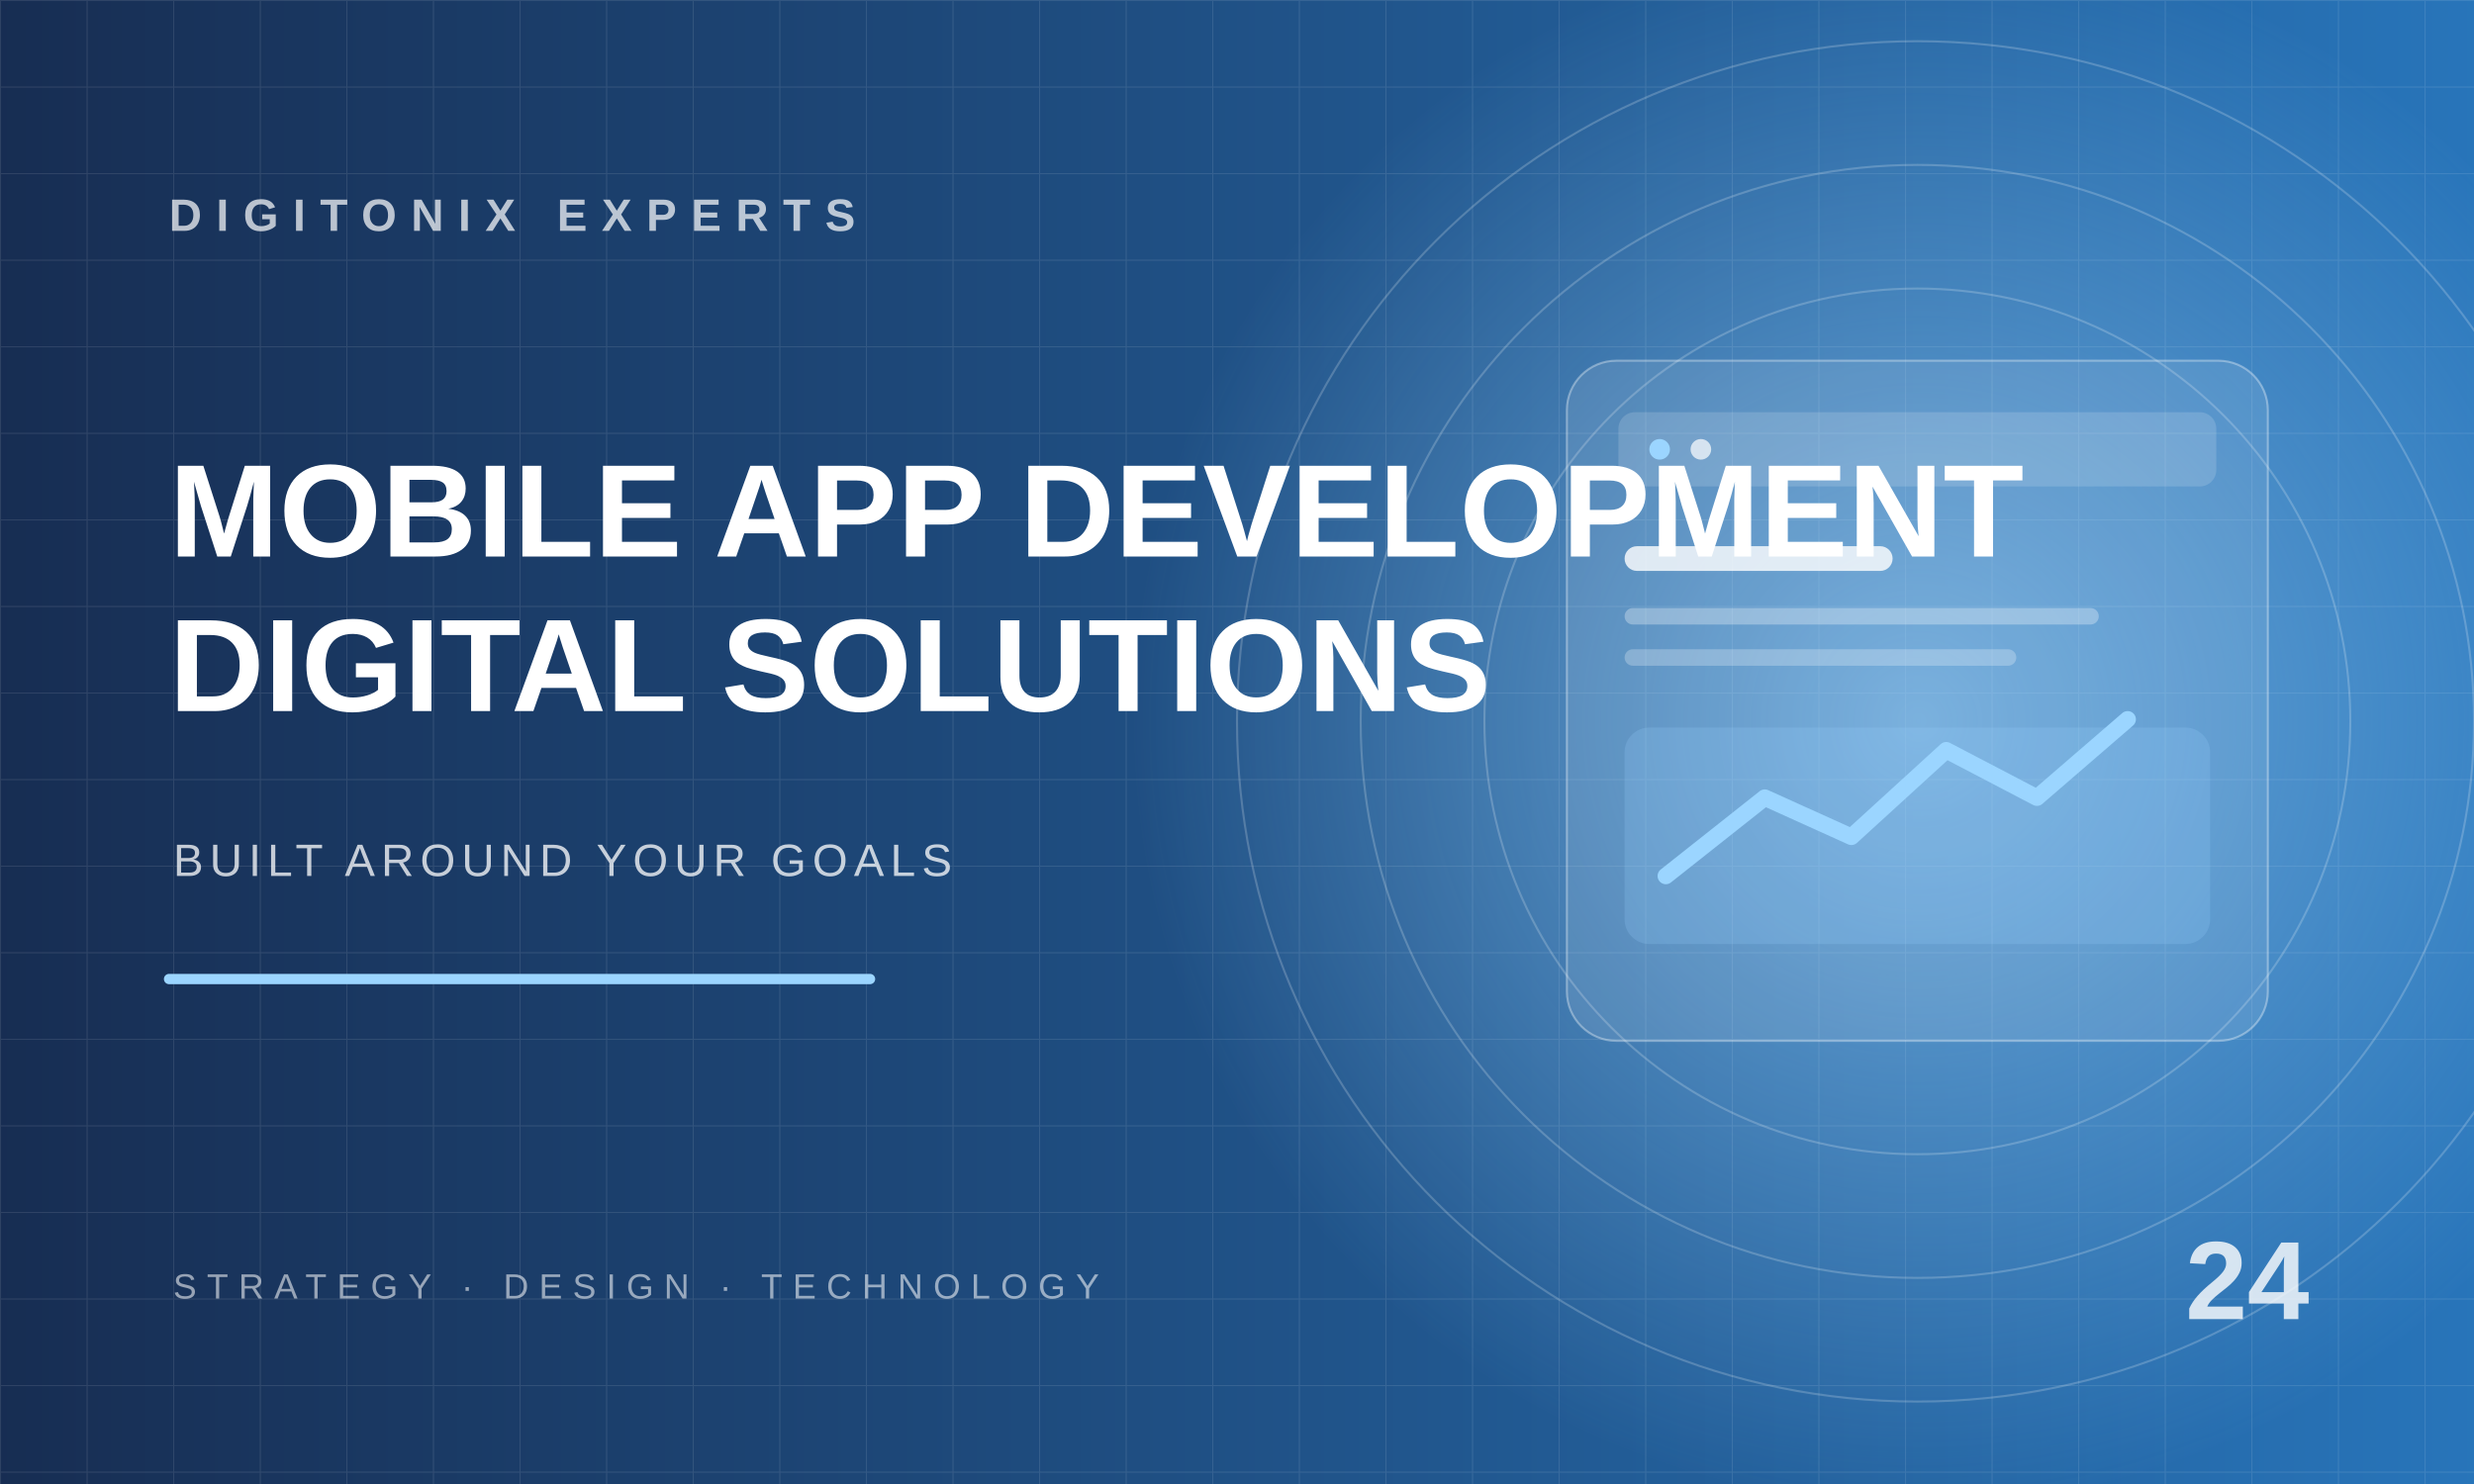
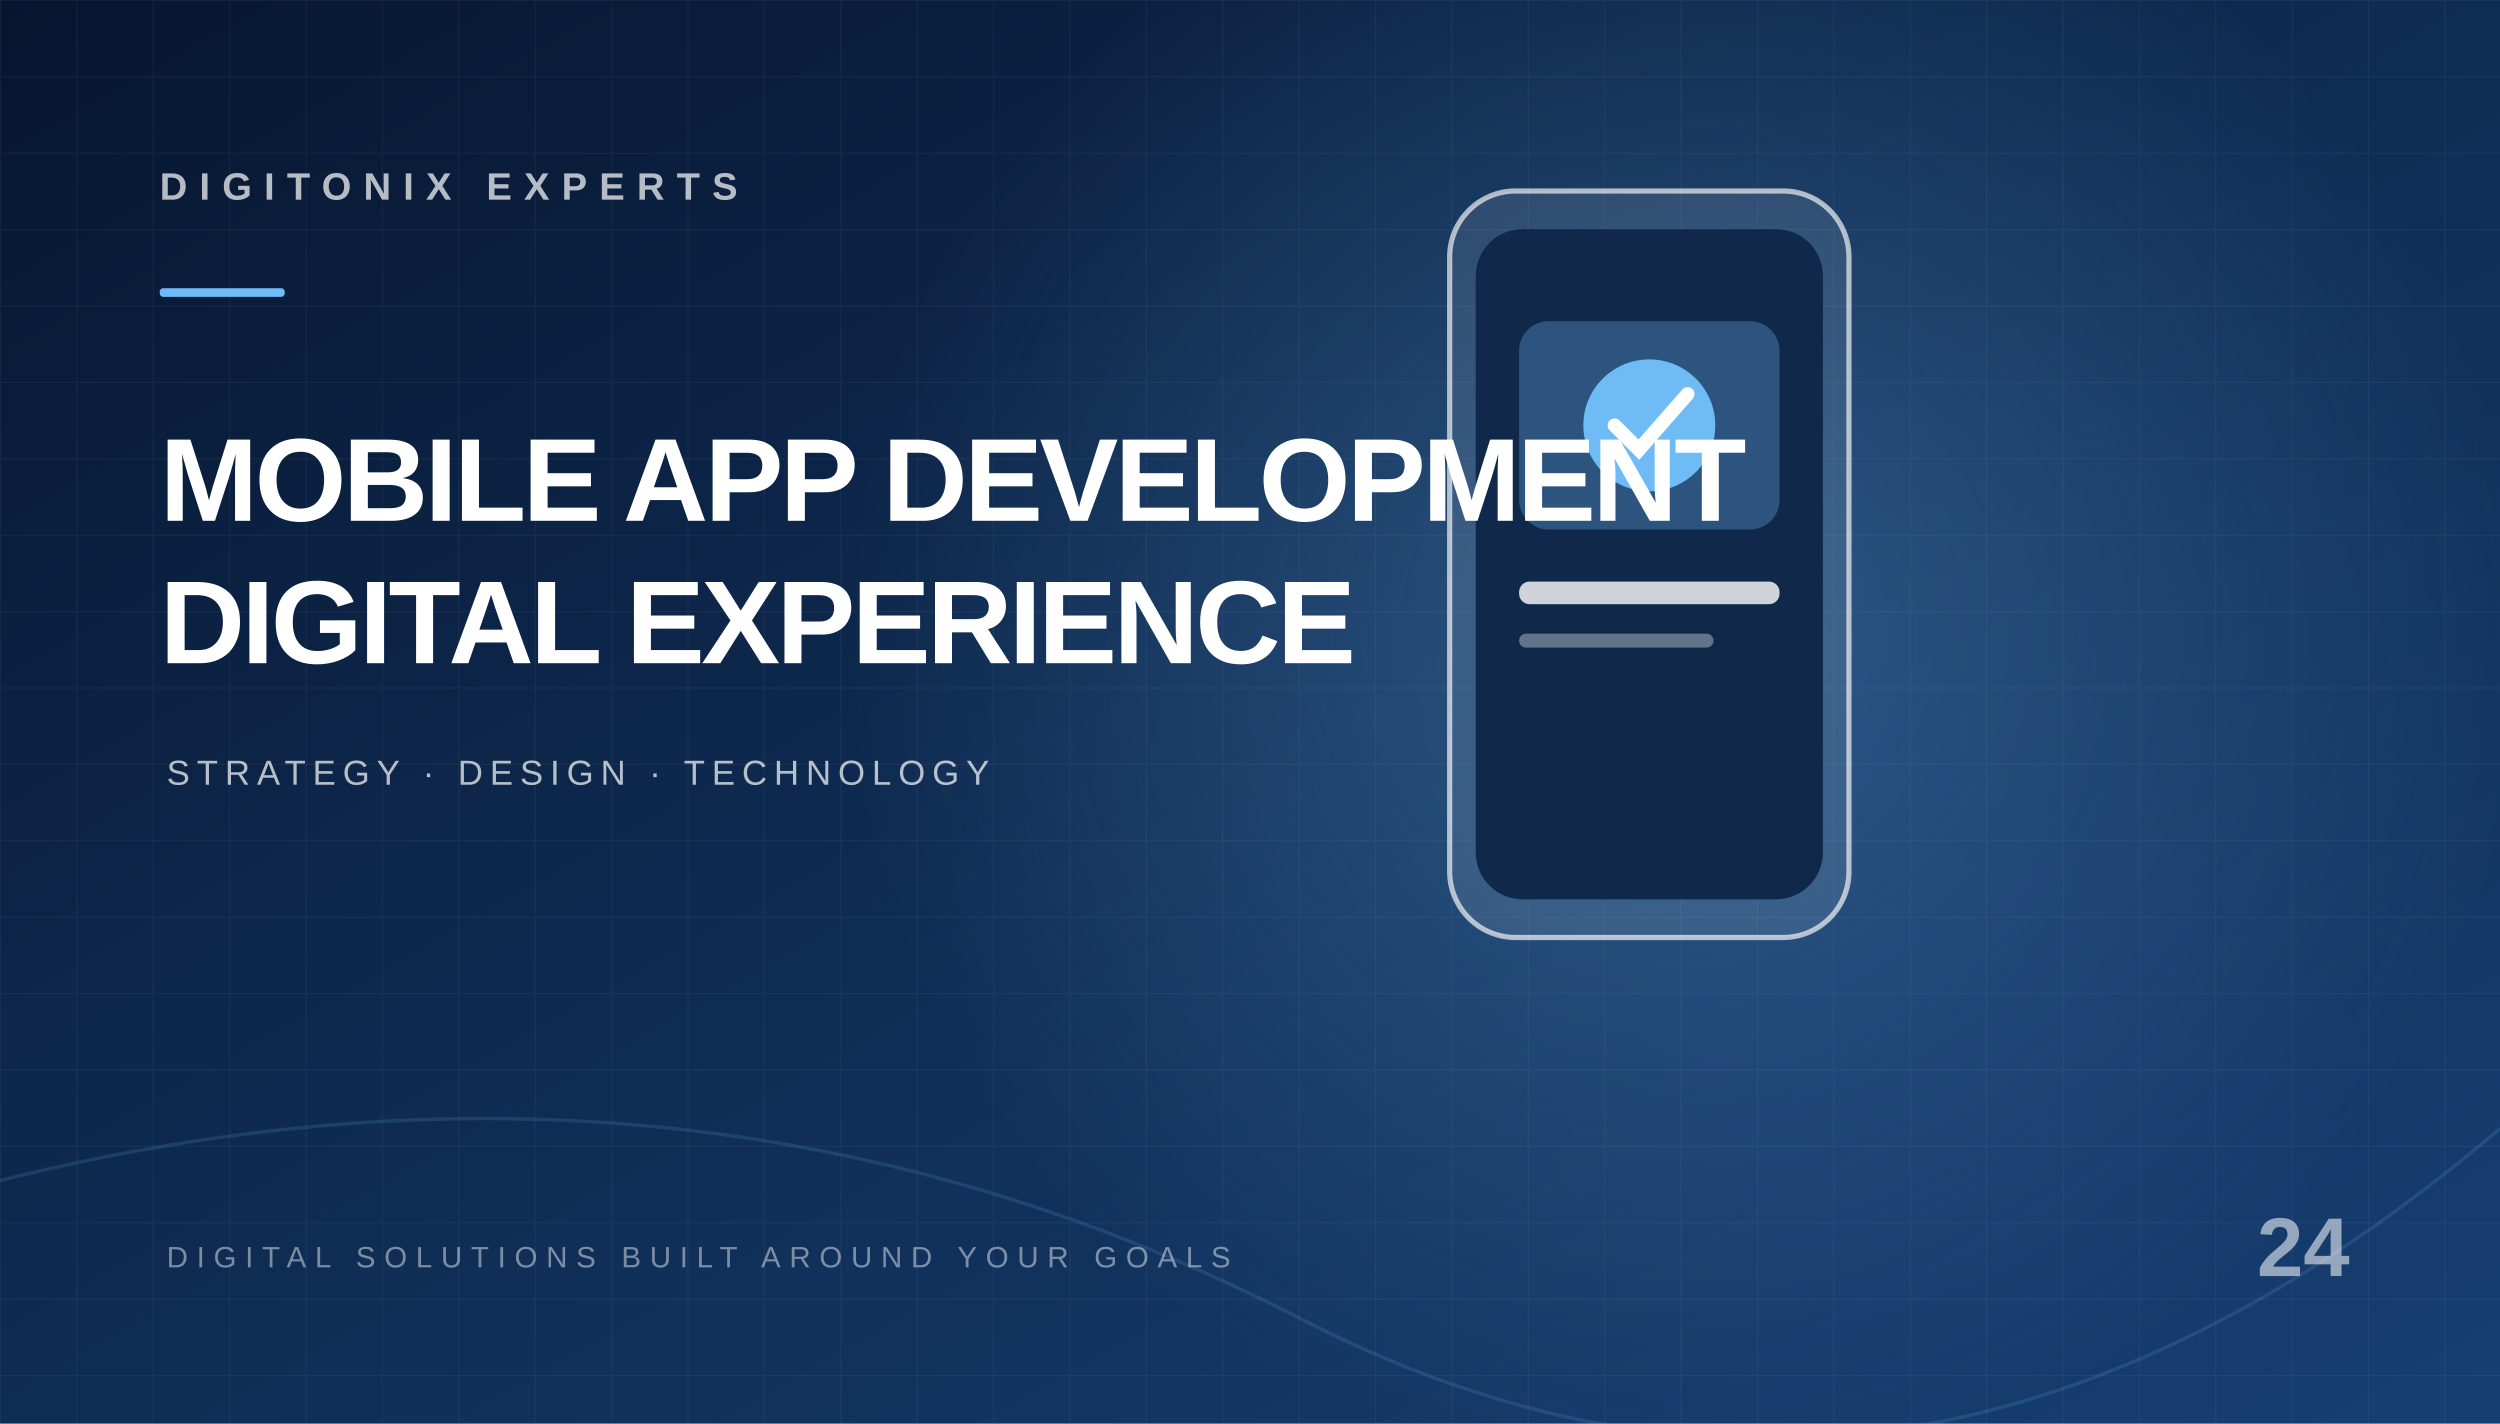
- <svg xmlns="http://www.w3.org/2000/svg" width="1200" height="720" viewBox="0 0 1200 720">
+ <svg xmlns="http://www.w3.org/2000/svg" width="1440" height="820" viewBox="0 0 1440 820">
  <defs>
-     <linearGradient id="g">
-       <stop stop-color="#172d52" />
-       <stop offset="1" stop-color="#2875ba" />
+     <linearGradient id="bg" x1="0" y1="0" x2="1" y2="1">
+       <stop stop-color="#07162f" />
+       <stop offset=".55" stop-color="#102e57" />
+       <stop offset="1" stop-color="#173f72" />
    </linearGradient>
-     <radialGradient id="r">
-       <stop stop-color="#9bd5ff" stop-opacity=".6" />
-       <stop offset="1" stop-color="#9bd5ff" stop-opacity="0" />
+     <radialGradient id="glow">
+       <stop stop-color="hsl(206,88%,70%)" stop-opacity=".3" />
+       <stop offset="1" stop-color="hsl(206,88%,70%)" stop-opacity="0" />
    </radialGradient>
-     <pattern id="p" width="42" height="42" patternUnits="userSpaceOnUse">
-       <path d="M42 0H0V42" fill="none" stroke="#fff" stroke-opacity=".1" />
+     <pattern id="grid" width="44" height="44" patternUnits="userSpaceOnUse">
+       <path d="M44 0H0V44" fill="none" stroke="#fff" stroke-opacity=".055" />
    </pattern>
  </defs>
-   <rect width="1200" height="720" fill="url(#g)" />
-   <rect width="1200" height="720" fill="url(#p)" />
-   <circle cx="930" cy="350" r="380" fill="url(#r)" />
-   <g fill="none" stroke="#fff" stroke-opacity=".2">
-     <circle cx="930" cy="350" r="210" />
-     <circle cx="930" cy="350" r="270" />
-     <circle cx="930" cy="350" r="330" />
+   <rect width="1440" height="820" fill="url(#bg)" />
+   <rect width="1440" height="820" fill="url(#grid)" />
+   <circle cx="970" cy="370" r="480" fill="url(#glow)" />
+   <path d="M0 680Q400 580 750 760T1440 650" fill="none" stroke="hsl(206,88%,70%)" stroke-opacity=".15" stroke-width="2" />
+   <rect x="835" y="110" width="230" height="430" rx="38" fill="#fff" fill-opacity=".1" stroke="#fff" stroke-width="3" stroke-opacity=".65" />
+   <rect x="850" y="132" width="200" height="386" rx="27" fill="#10284a" />
+   <rect x="875" y="185" width="150" height="120" rx="17" fill="hsl(206,88%,70%)" fill-opacity=".3" />
+   <circle cx="950" cy="245" r="38" fill="hsl(206,88%,70%)" />
+   <path d="M930 245l14 14 28-32" fill="none" stroke="#fff" stroke-width="8" stroke-linecap="round" />
+   <rect x="875" y="335" width="150" height="13" rx="6" fill="#fff" fill-opacity=".8" />
+   <rect x="875" y="365" width="112" height="8" rx="4" fill="#fff" fill-opacity=".35" />
+   <g font-family="Arial,sans-serif" fill="#fff">
+     <text x="92" y="115" font-size="22" font-weight="700" letter-spacing="7" opacity=".7">DIGITONIX EXPERTS</text>
+     <rect x="92" y="166" width="72" height="5" rx="2" fill="hsl(206,88%,70%)" />
+     <text x="92" y="300" font-size="68" font-weight="800" letter-spacing="-2">MOBILE APP DEVELOPMENT</text>
+     <text x="92" y="382" font-size="68" font-weight="800" letter-spacing="-2">DIGITAL EXPERIENCE</text>
+     <text x="96" y="452" font-size="20" letter-spacing="4" opacity=".7">STRATEGY · DESIGN · TECHNOLOGY</text>
+     <text x="96" y="730" font-size="17" letter-spacing="5" opacity=".45">DIGITAL SOLUTIONS BUILT AROUND YOUR GOALS</text>
+     <text x="1300" y="735" font-size="48" font-weight="800" opacity=".55">24</text>
  </g>
-   <g transform="translate(760 175)">
-     <rect width="340" height="330" rx="24" fill="#fff" fill-opacity=".1" stroke="#fff" stroke-opacity=".35" />
-     <rect x="25" y="25" width="290" height="36" rx="8" fill="#fff" fill-opacity=".15" />
-     <circle cx="45" cy="43" r="5" fill="#9bd5ff" />
-     <circle cx="65" cy="43" r="5" fill="#fff" fill-opacity=".7" />
-     <rect x="28" y="90" width="130" height="12" rx="6" fill="#fff" fill-opacity=".8" />
-     <rect x="28" y="120" width="230" height="8" rx="4" fill="#fff" fill-opacity=".3" />
-     <rect x="28" y="140" width="190" height="8" rx="4" fill="#fff" fill-opacity=".25" />
-     <rect x="28" y="178" width="284" height="105" rx="12" fill="#9bd5ff" fill-opacity=".2" />
-     <path d="M48 250l48-38 42 19 46-42 44 23 44-38" fill="none" stroke="#9bd5ff" stroke-width="8" stroke-linecap="round" stroke-linejoin="round" />
-   </g>
-   <g fill="#fff" font-family="Arial,sans-serif">
-     <text x="82" y="112" font-size="22" font-weight="700" letter-spacing="7" opacity=".7">DIGITONIX EXPERTS</text>
-     <text x="82" y="270" font-size="64" font-weight="800">MOBILE APP DEVELOPMENT</text>
-     <text x="82" y="345" font-size="64" font-weight="800">DIGITAL SOLUTIONS</text>
-     <text x="84" y="425" font-size="22" letter-spacing="3" opacity=".75">BUILT AROUND YOUR GOALS</text>
-     <text x="84" y="630" font-size="17" letter-spacing="5" opacity=".55">STRATEGY · DESIGN · TECHNOLOGY</text>
-     <text x="1060" y="640" font-size="54" font-weight="800" opacity=".8">24</text>
-   </g>
-   <path d="M82 475h340" stroke="#9bd5ff" stroke-width="5" stroke-linecap="round" />
</svg>
